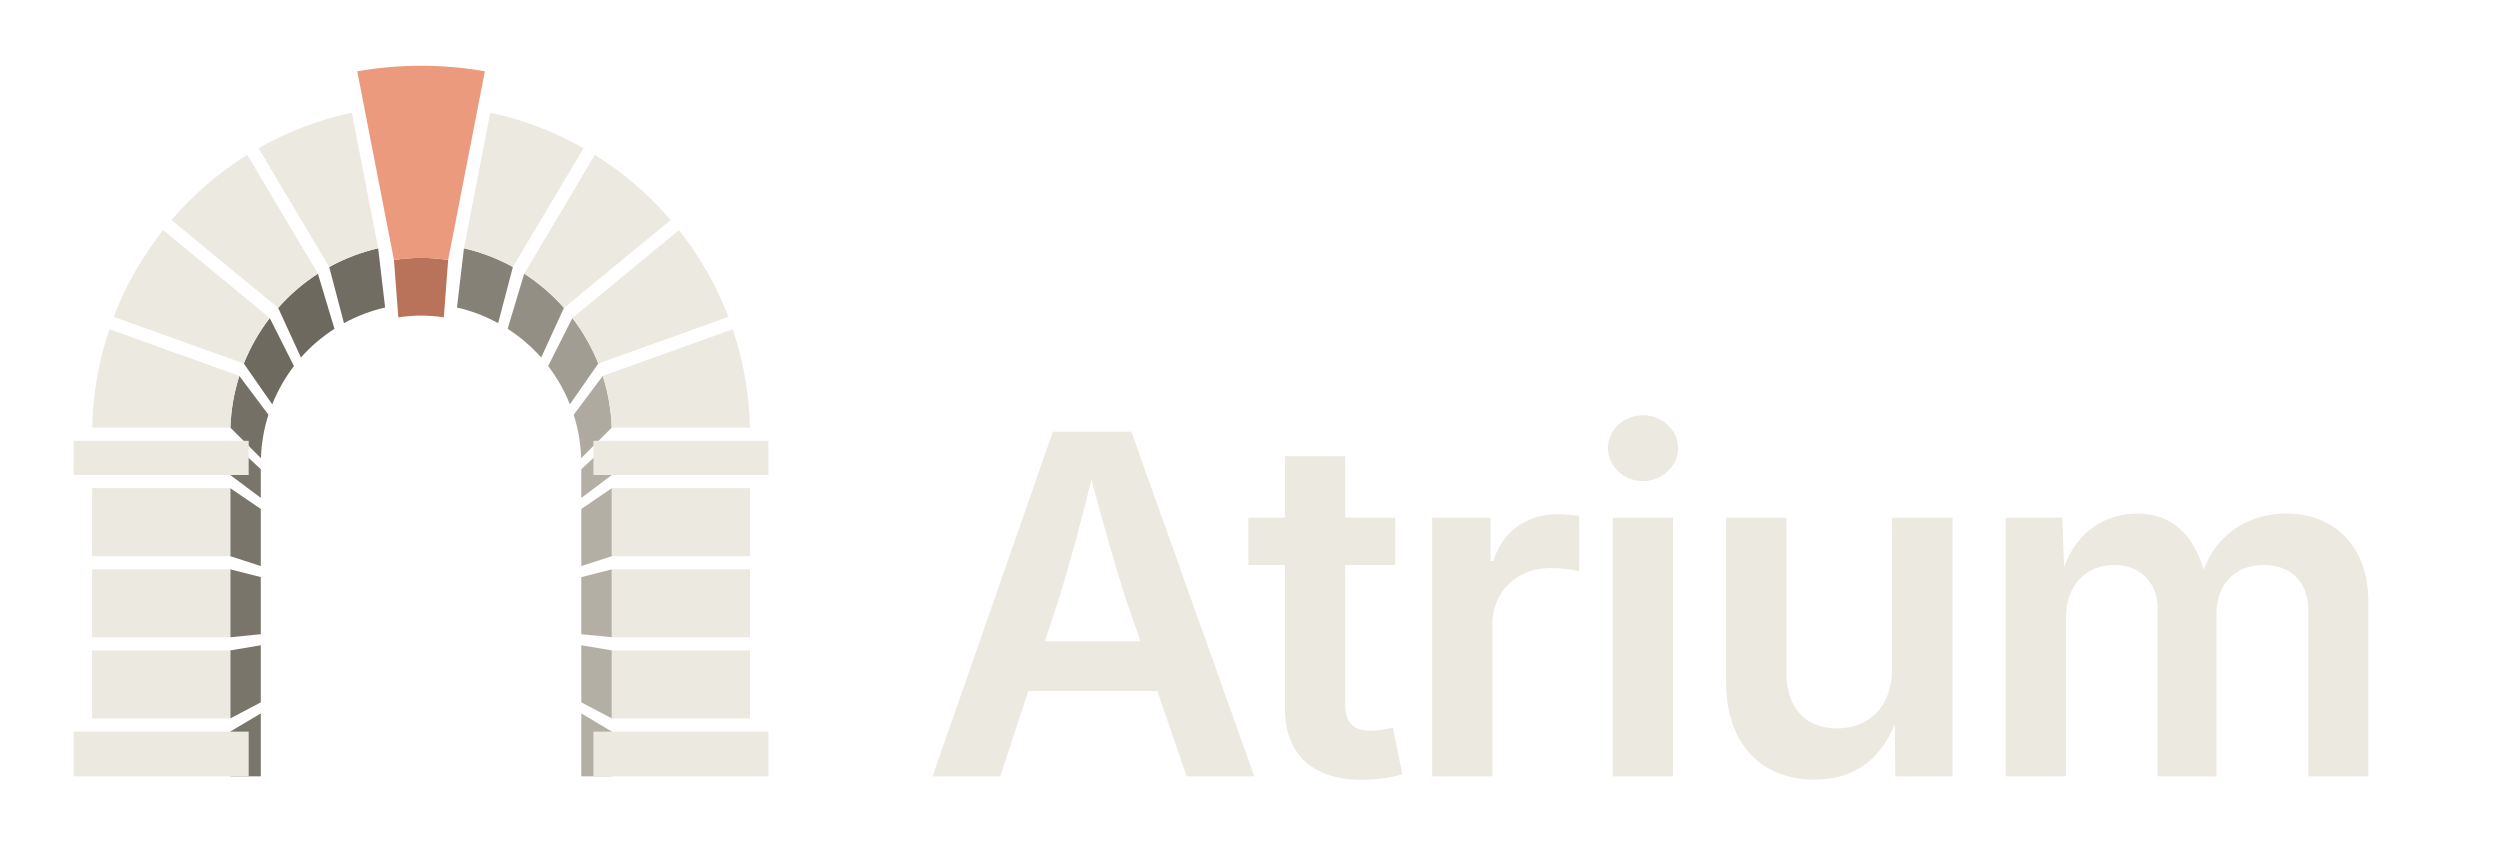
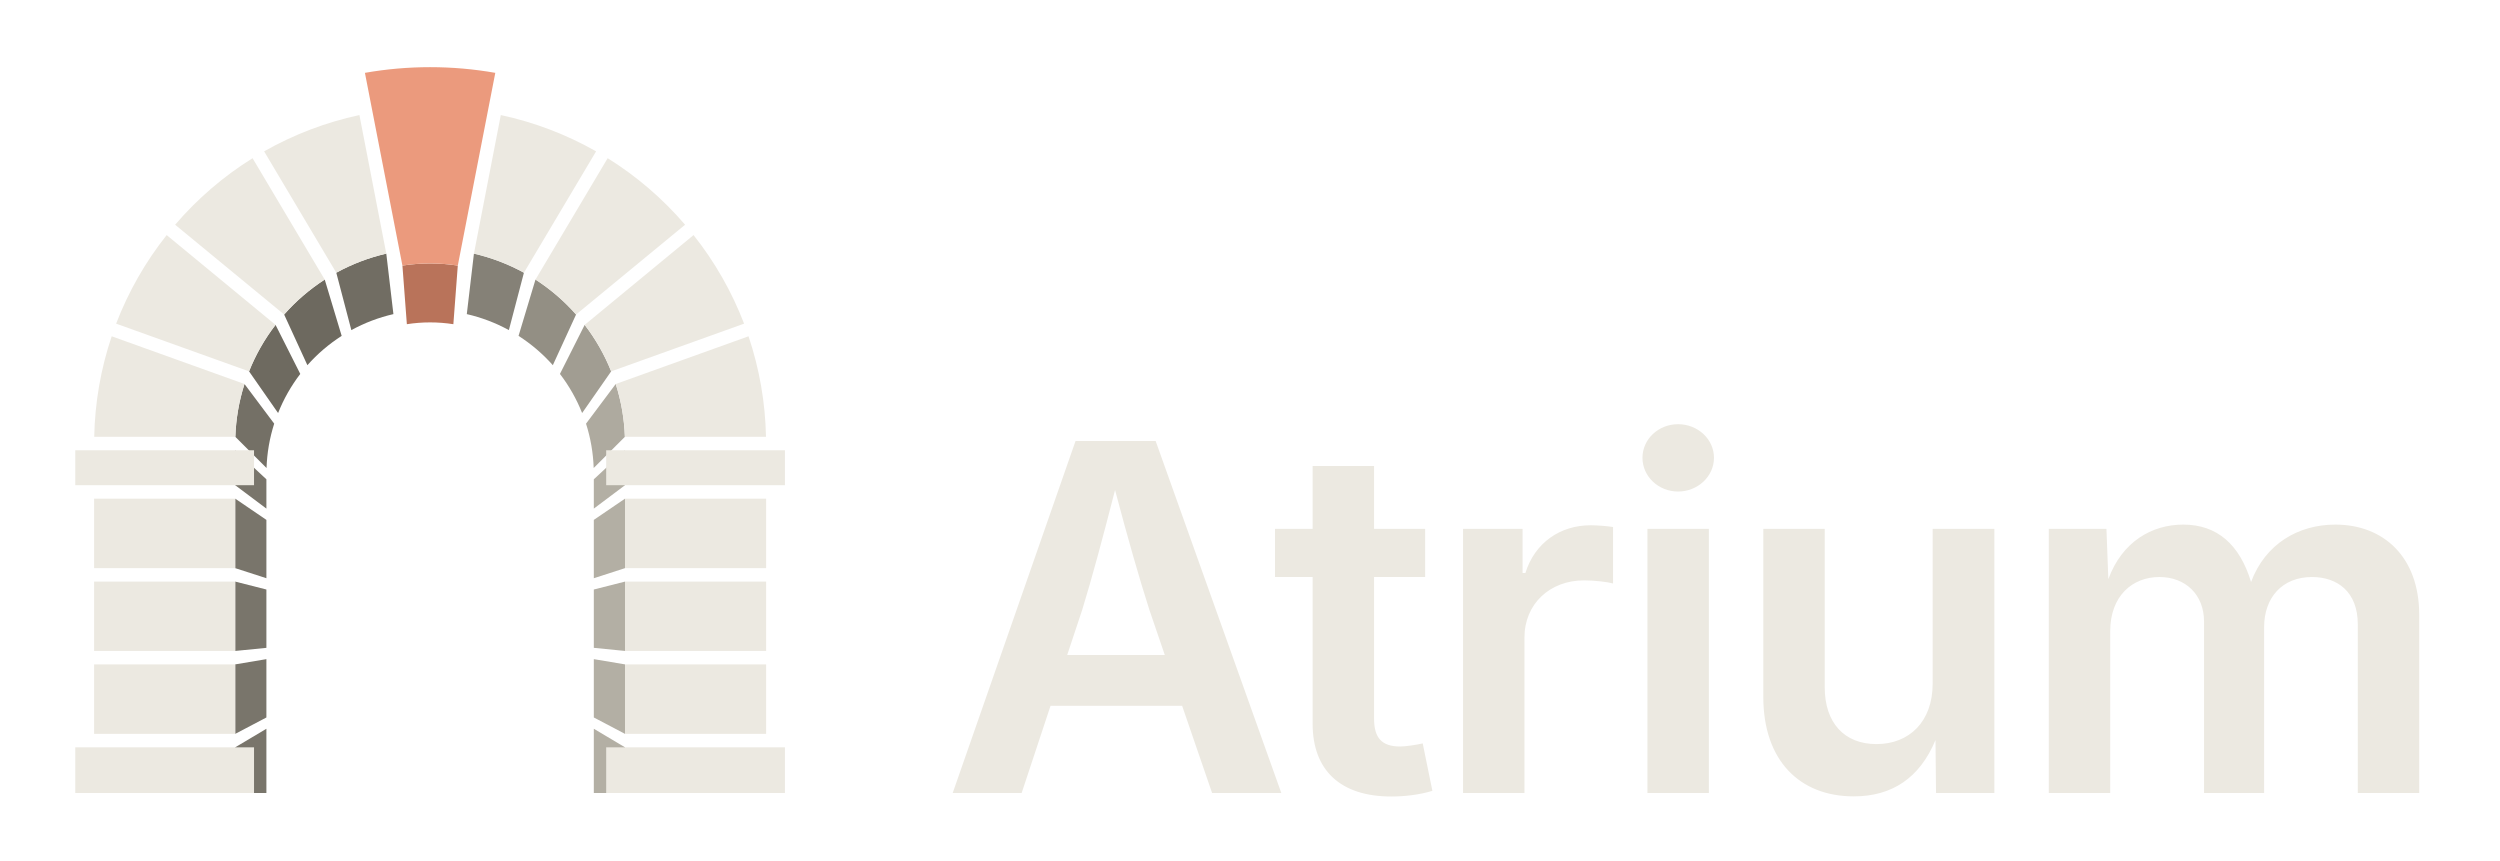
- <svg xmlns="http://www.w3.org/2000/svg" viewBox="0 0 190 64" role="img" aria-label="Atrium">
+ <svg xmlns="http://www.w3.org/2000/svg" viewBox="0 0 186 64" role="img" aria-label="Atrium">
  <path fill="#aeaa9f" d="M46.49 32.5A14.5 14.5 0 0 0 45.81 28.57L43.6 31.52A12.18 12.18 0 0 1 44.17 34.82Z" />
  <path fill="#a19d92" d="M45.47 27.63A14.5 14.5 0 0 0 43.5 24.17L41.66 27.82A12.18 12.18 0 0 1 43.31 30.73Z" />
  <path fill="#938f84" d="M42.86 23.4A14.5 14.5 0 0 0 39.84 20.8L38.58 24.99A12.18 12.18 0 0 1 41.13 27.17Z" />
  <path fill="#858177" d="M38.98 20.29A14.5 14.5 0 0 0 35.26 18.87L34.73 23.37A12.18 12.18 0 0 1 37.86 24.56Z" />
  <path fill="#716d63" d="M28.74 18.87A14.5 14.5 0 0 0 25.02 20.29L26.14 24.56A12.18 12.18 0 0 1 29.27 23.37Z" />
  <path fill="#6d695f" d="M24.16 20.8A14.5 14.5 0 0 0 21.14 23.4L22.87 27.17A12.18 12.18 0 0 1 25.42 24.99Z" />
  <path fill="#6e6a60" d="M20.5 24.17A14.5 14.5 0 0 0 18.53 27.63L20.69 30.73A12.18 12.18 0 0 1 22.34 27.82Z" />
  <path fill="#747066" d="M18.19 28.57A14.5 14.5 0 0 0 17.51 32.5L19.83 34.82A12.18 12.18 0 0 1 20.4 31.52Z" />
  <path fill="#b3afa4" d="M46.5 37.1L46.5 42.27L44.18 43.02L44.18 38.68Z" />
  <path fill="#b3afa4" d="M46.5 43.27L46.5 48.43L44.18 48.2L44.18 43.86Z" />
  <path fill="#b3afa4" d="M46.5 49.43L46.5 54.6L44.18 53.38L44.18 49.04Z" />
  <path fill="#b3afa4" d="M46.5 33.5L46.5 36.1L44.18 37.84L44.18 35.66Z" />
  <path fill="#b3afa4" d="M46.5 55.6L46.5 59L44.18 59L44.18 54.22Z" />
  <path fill="#79756b" d="M17.5 37.1L17.5 42.27L19.82 43.02L19.82 38.68Z" />
  <path fill="#79756b" d="M17.5 43.27L17.5 48.43L19.82 48.2L19.82 43.86Z" />
  <path fill="#79756b" d="M17.5 49.43L17.5 54.6L19.82 53.38L19.82 49.04Z" />
  <path fill="#79756b" d="M17.5 33.5L17.5 36.1L19.82 37.84L19.82 35.66Z" />
  <path fill="#79756b" d="M17.5 55.6L17.5 59L19.82 59L19.82 54.22Z" />
  <path fill="#b9735a" d="M34.06 19.76A13.4 13.4 0 0 0 29.94 19.76L30.27 24.12A11.26 11.26 0 0 1 33.73 24.12Z" />
  <path fill="#ece9e1" d="M56.99 32.5A25 25 0 0 0 55.69 25.02L45.81 28.57A14.5 14.5 0 0 1 46.49 32.5ZM55.36 24.08A25 25 0 0 0 51.6 17.49L43.5 24.17A14.5 14.5 0 0 1 45.47 27.63ZM50.97 16.72A25 25 0 0 0 45.21 11.77L39.84 20.8A14.5 14.5 0 0 1 42.86 23.4ZM44.35 11.26A25 25 0 0 0 37.26 8.56L35.26 18.87A14.5 14.5 0 0 1 38.98 20.29ZM26.74 8.56A25 25 0 0 0 19.65 11.26L25.02 20.29A14.5 14.5 0 0 1 28.74 18.87ZM18.79 11.77A25 25 0 0 0 13.03 16.72L21.14 23.4A14.5 14.5 0 0 1 24.16 20.8ZM12.4 17.49A25 25 0 0 0 8.64 24.08L18.53 27.63A14.5 14.5 0 0 1 20.5 24.17ZM8.31 25.02A25 25 0 0 0 7.01 32.5L17.51 32.5A14.5 14.5 0 0 1 18.19 28.57ZM5.6 33.5H18.9V36.1H5.6ZM7 37.1H17.5V42.27H7ZM7 43.27H17.5V48.43H7ZM7 49.43H17.5V54.6H7ZM5.6 55.6H18.9V59H5.6ZM45.1 33.5H58.4V36.1H45.1ZM46.5 37.1H57V42.27H46.5ZM46.5 43.27H57V48.43H46.5ZM46.5 49.43H57V54.6H46.5ZM45.1 55.6H58.4V59H45.1Z" />
  <path fill="#eb9a7d" d="M36.85 5.42A28 28 0 0 0 27.15 5.42L29.94 19.76A13.4 13.4 0 0 1 34.06 19.76Z" />
-   <text x="70" y="59" font-family="Inter, 'Helvetica Neue', Helvetica, Arial, sans-serif" font-size="36" font-weight="600" letter-spacing="-0.8" fill="#ece9e1">Atrium</text>
+   <path fill="#ece9e1" d="M70.88 59L76.01 59L78.16 52.51L87.95 52.51L90.18 59L95.33 59L85.98 32.81L80.02 32.81ZM79.4 48.73L80.51 45.39C81.23 43.06 82.02 40.12 82.96 36.46C83.92 40.09 84.75 42.99 85.52 45.39L86.66 48.73ZM106.03 39.35L102.23 39.35L102.23 34.67L97.66 34.67L97.66 39.35L94.86 39.35L94.86 42.93L97.66 42.93L97.66 53.85C97.66 57.33 99.75 59.26 103.51 59.26C104.48 59.26 105.57 59.14 106.57 58.84L105.85 55.31C105.41 55.41 104.6 55.54 104.18 55.54C102.79 55.54 102.23 54.89 102.23 53.46L102.23 42.93L106.03 42.93ZM108.85 59L113.42 59L113.42 47.43C113.42 44.94 115.3 43.18 117.85 43.18C118.66 43.18 119.62 43.3 120.01 43.41L120.01 39.21C119.57 39.14 118.85 39.08 118.34 39.08C116.09 39.08 114.19 40.37 113.49 42.63L113.28 42.63L113.28 39.35L108.85 39.35ZM122.57 59L127.14 59L127.14 39.35L122.57 39.35ZM124.85 36.57C126.31 36.57 127.52 35.45 127.52 34.06C127.52 32.67 126.31 31.56 124.85 31.56C123.39 31.56 122.2 32.67 122.2 34.06C122.2 35.45 123.39 36.57 124.85 36.57ZM137.92 59.25C140.77 59.25 142.83 57.88 144 55.06L144.04 59L148.38 59L148.38 39.35L143.79 39.35L143.79 50.86C143.79 53.71 142.03 55.36 139.61 55.36C137.22 55.36 135.76 53.78 135.76 51.14L135.76 39.35L131.19 39.35L131.19 51.85C131.19 56.57 133.88 59.25 137.92 59.25ZM152.43 59L157 59L157 46.96C157 44.34 158.65 42.93 160.66 42.93C162.59 42.93 163.98 44.23 163.98 46.24L163.98 59L168.45 59L168.45 46.66C168.45 44.46 169.8 42.93 172.01 42.93C173.89 42.93 175.42 44.02 175.42 46.45L175.42 59L179.99 59L179.99 45.75C179.99 41.39 177.29 39.03 173.75 39.03C170.99 39.03 168.53 40.47 167.48 43.3C166.63 40.51 164.96 39.03 162.43 39.03C160.1 39.03 157.88 40.3 156.86 43.09L156.72 39.35L152.43 39.35Z" />
</svg>
